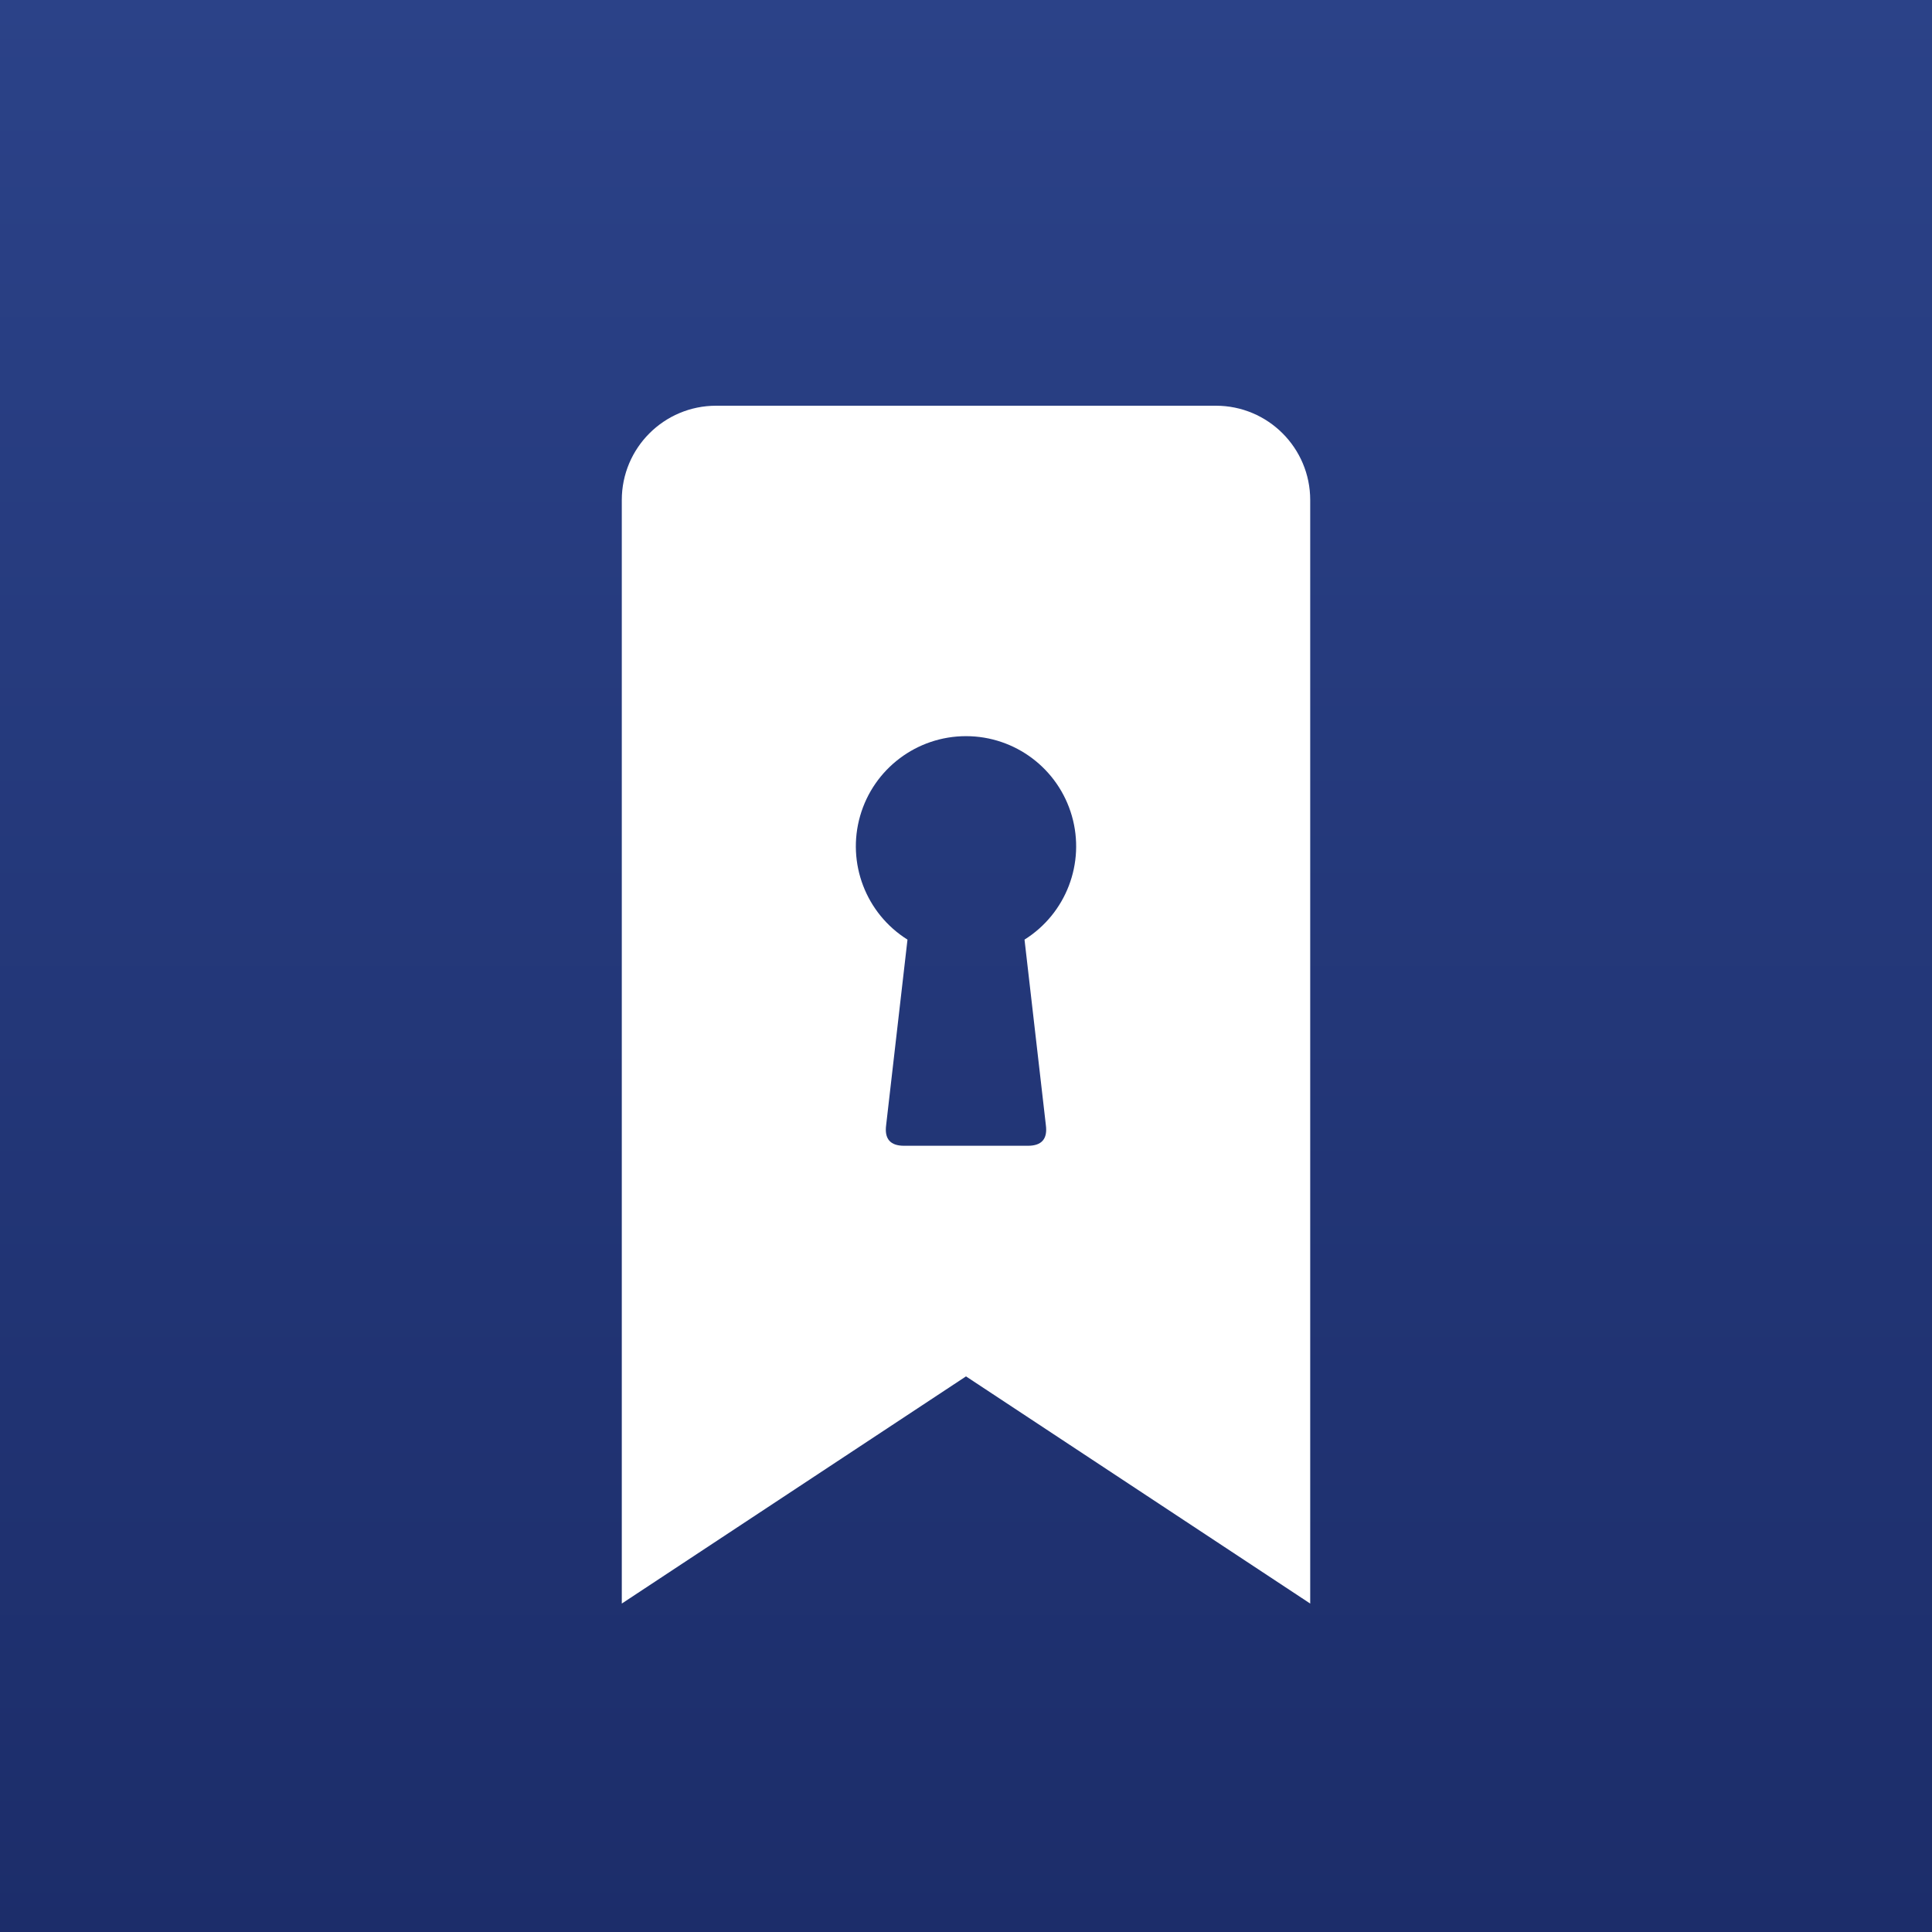
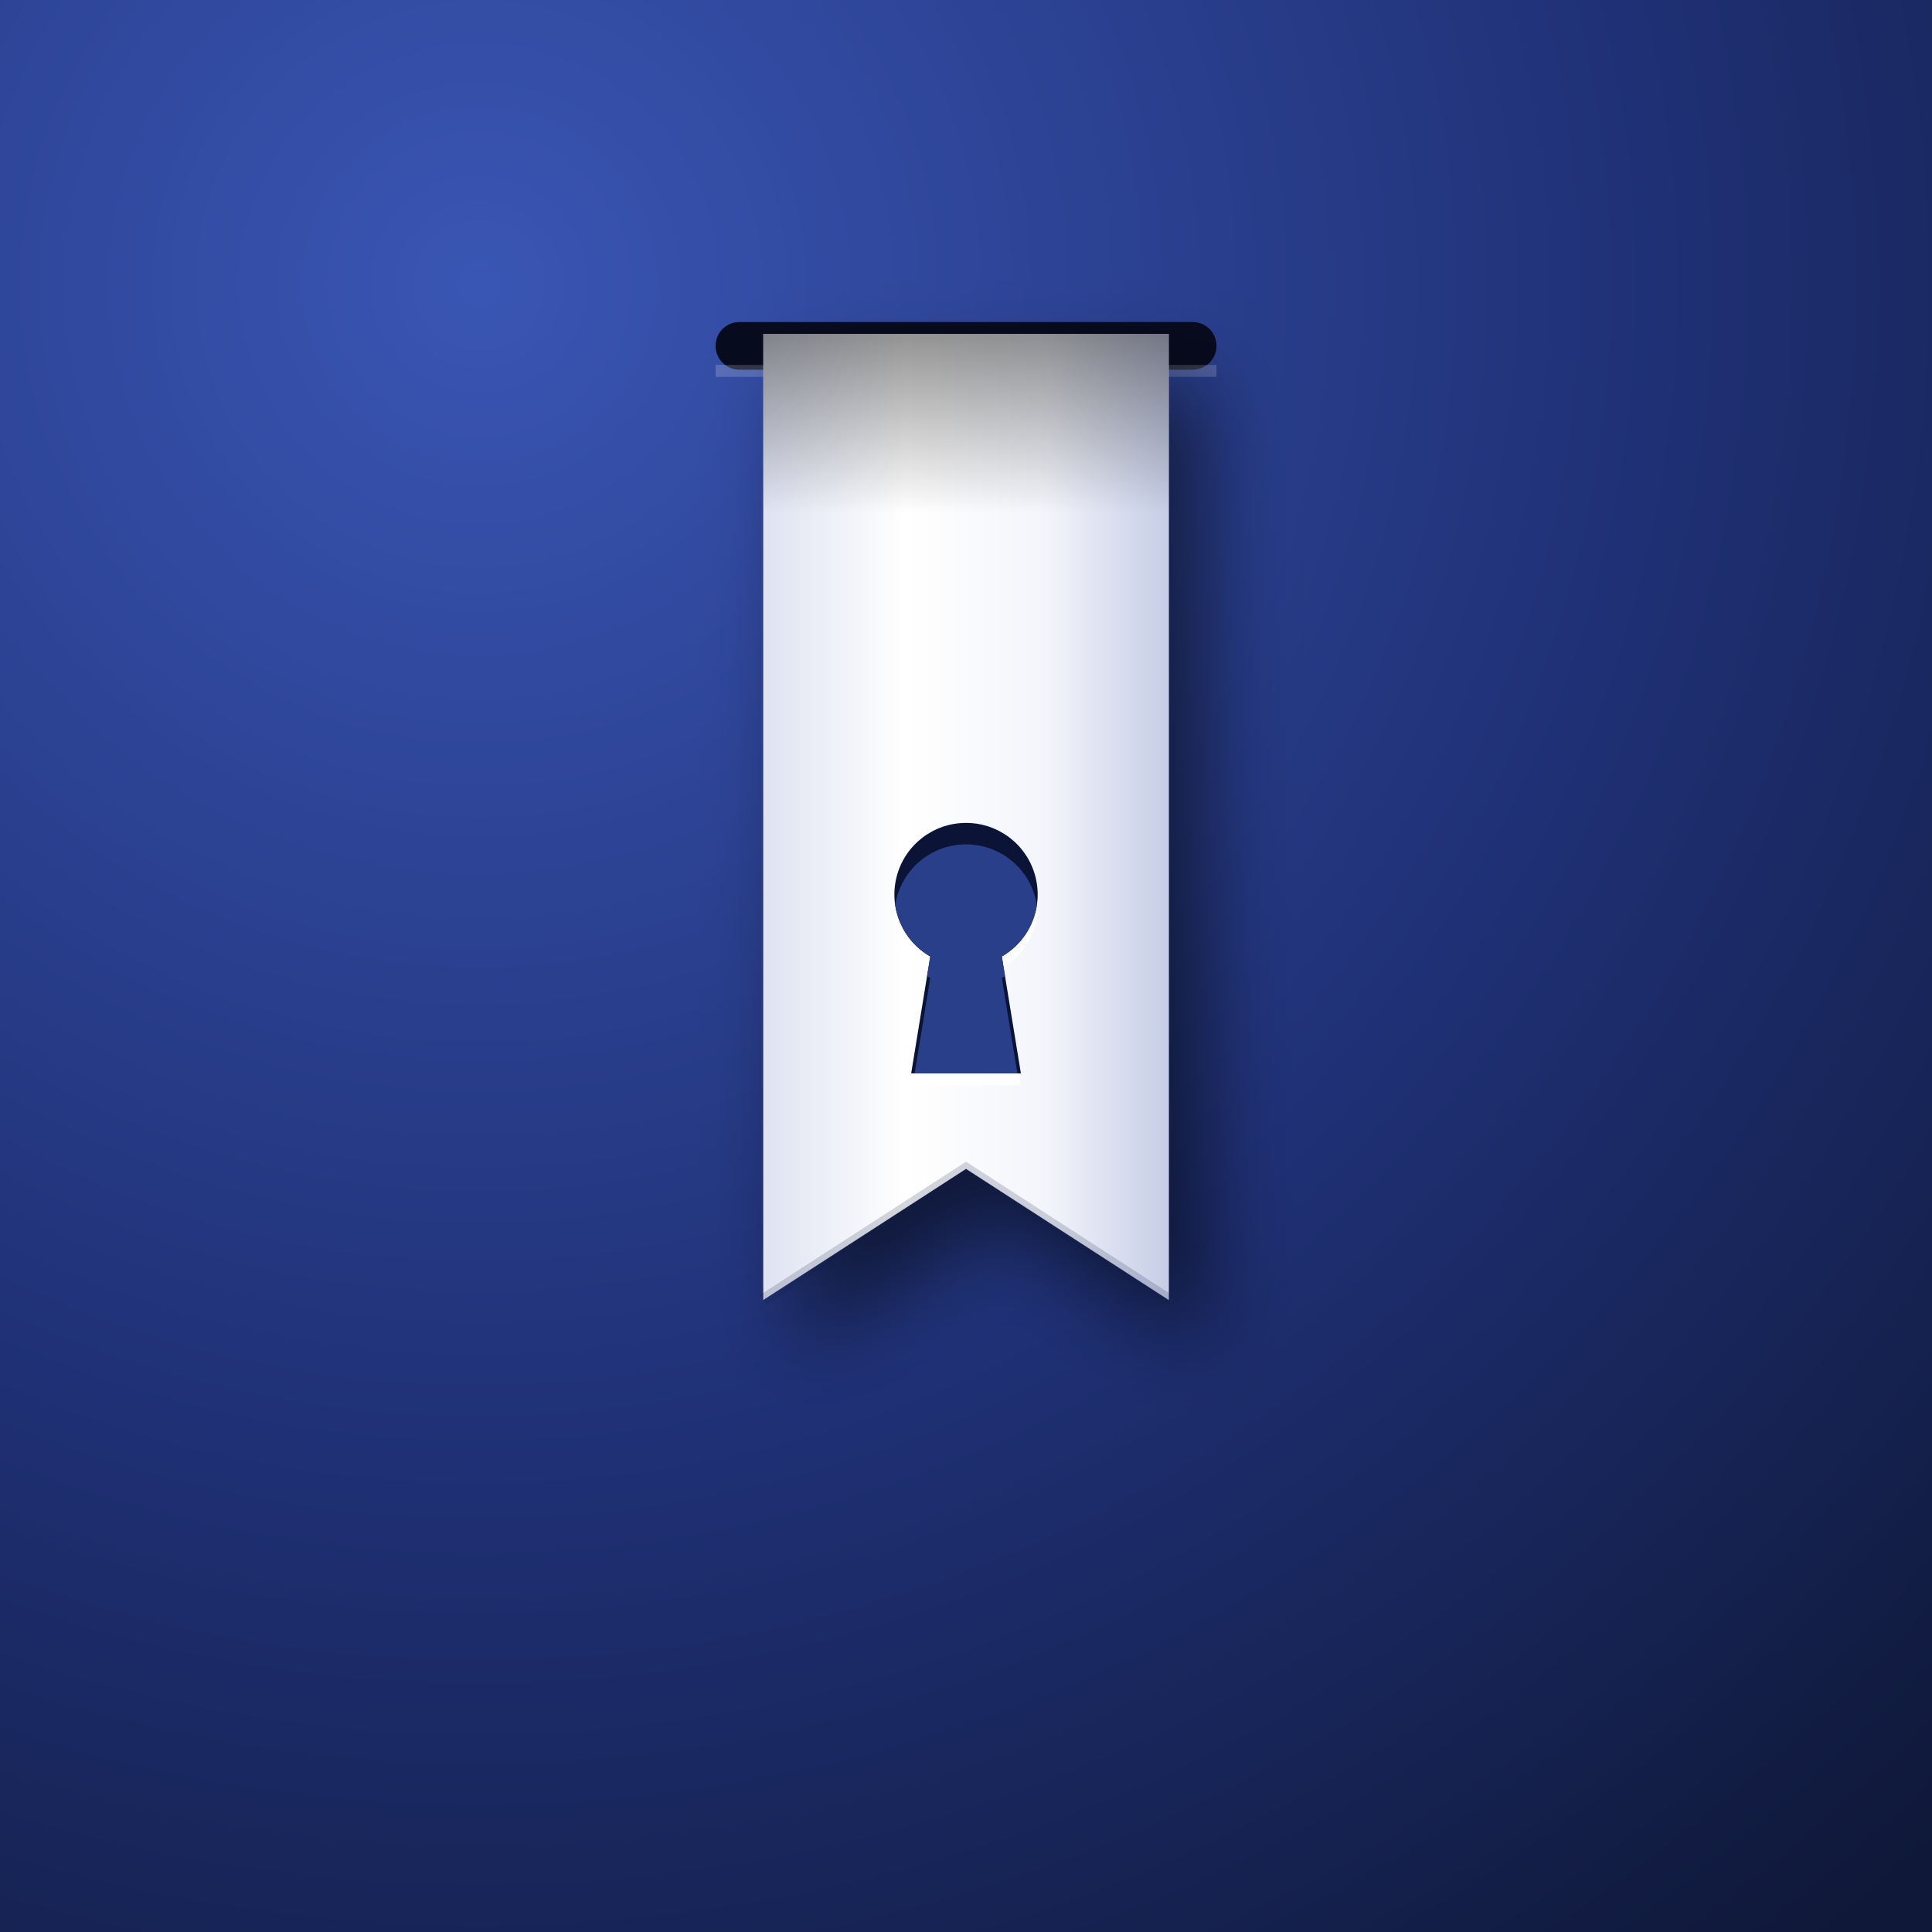
<svg xmlns="http://www.w3.org/2000/svg" viewBox="0 0 512 512" width="512" height="512">
  <defs>
-     <linearGradient id="g" x1="0" y1="0" x2="0" y2="1">
-       <stop offset="0" stop-color="#2B4288" />
-       <stop offset="1" stop-color="#1C2D6A" />
+     <radialGradient id="r" cx="0.25" cy="0.15" r="1.1">
+       <stop offset="0" stop-color="#3a56b4" />
+       <stop offset="0.55" stop-color="#1f3075" />
+       <stop offset="1" stop-color="#0f1838" />
+     </radialGradient>
+     <filter id="s" x="-50%" y="-20%" width="200%" height="150%">
+       <feDropShadow dx="3" dy="4" stdDeviation="3.5" flood-color="#000" flood-opacity="0.55" />
+     </filter>
+     <linearGradient id="c" x1="0" y1="0" x2="1" y2="0">
+       <stop offset="0" stop-color="#dfe3f2" />
+       <stop offset="0.35" stop-color="#fff" />
+       <stop offset="0.7" stop-color="#f3f5fb" />
+       <stop offset="1" stop-color="#c6cde6" />
    </linearGradient>
+     <linearGradient id="t" x1="0" y1="0" x2="0" y2="1">
+       <stop offset="0" stop-color="#000" stop-opacity="0.45" />
+       <stop offset="1" stop-color="#000" stop-opacity="0" />
+     </linearGradient>
+     <clipPath id="k">
+       <path d="M54 42a6 6 0 0 0-3 11.2L49.4 63h9.2L57 53.2A6 6 0 0 0 54 42z" />
+     </clipPath>
+     <clipPath id="b">
+       <path d="M37 1h34v81l-17-11-17 11z" />
+     </clipPath>
+     <clipPath id="q">
+       <rect width="108" height="108" />
+     </clipPath>
  </defs>
-   <rect width="512" height="512" rx="0" fill="url(#g)" />
-   <path transform="translate(164.782,107.520) scale(1.82437)" fill-rule="evenodd" fill="#FFFFFF" d="M0,13.7 A13.7,13.7 0 0 1 13.7,0 L86.3,0 A13.7,13.7 0 0 1 100,13.7 L100,174 L50,141 L0,174 Z M41.500,77.555 A16.000,16.000 0 1 1 58.500,77.555 L61.600,104.500 Q62.000,107.500 59.000,107.500 L41.000,107.500 Q38.000,107.500 38.400,104.500 Z" />
+   <g transform="translate(0.000,0.000) scale(4.74074)">
+     <g clip-path="url(#q)">
+       <rect width="108" height="108" fill="url(#r)" />
+       <g transform="translate(18 18) scale(0.6667)">
+         <rect x="33" y="0" width="42" height="4" rx="2" fill="#070b1e" />
+         <rect x="33" y="3.6" width="42" height="1" fill="rgba(255,255,255,0.18)" />
+         <path d="M37 1h34v81l-17-11-17 11z" fill="url(#c)" filter="url(#s)" />
+         <rect x="37" y="0" width="34" height="16" fill="url(#t)" clip-path="url(#b)" />
+         <path d="M37 82l17-11 17 11" fill="none" stroke="rgba(20,30,70,0.18)" stroke-width="1" />
+         <path d="M54 42a6 6 0 0 0-3 11.2L49.4 63h9.2L57 53.2A6 6 0 0 0 54 42z" fill="#fff" fill-opacity="0.9" transform="translate(0 1)" />
+         <g clip-path="url(#k)">
+           <rect x="40" y="38" width="28" height="30" fill="#0b1336" />
+           <path d="M54 42a6 6 0 0 0-3 11.2L49.4 63h9.2L57 53.2A6 6 0 0 0 54 42z" fill="#2a3f8a" transform="translate(0 1.8)" />
+         </g>
+       </g>
+     </g>
+   </g>
</svg>
